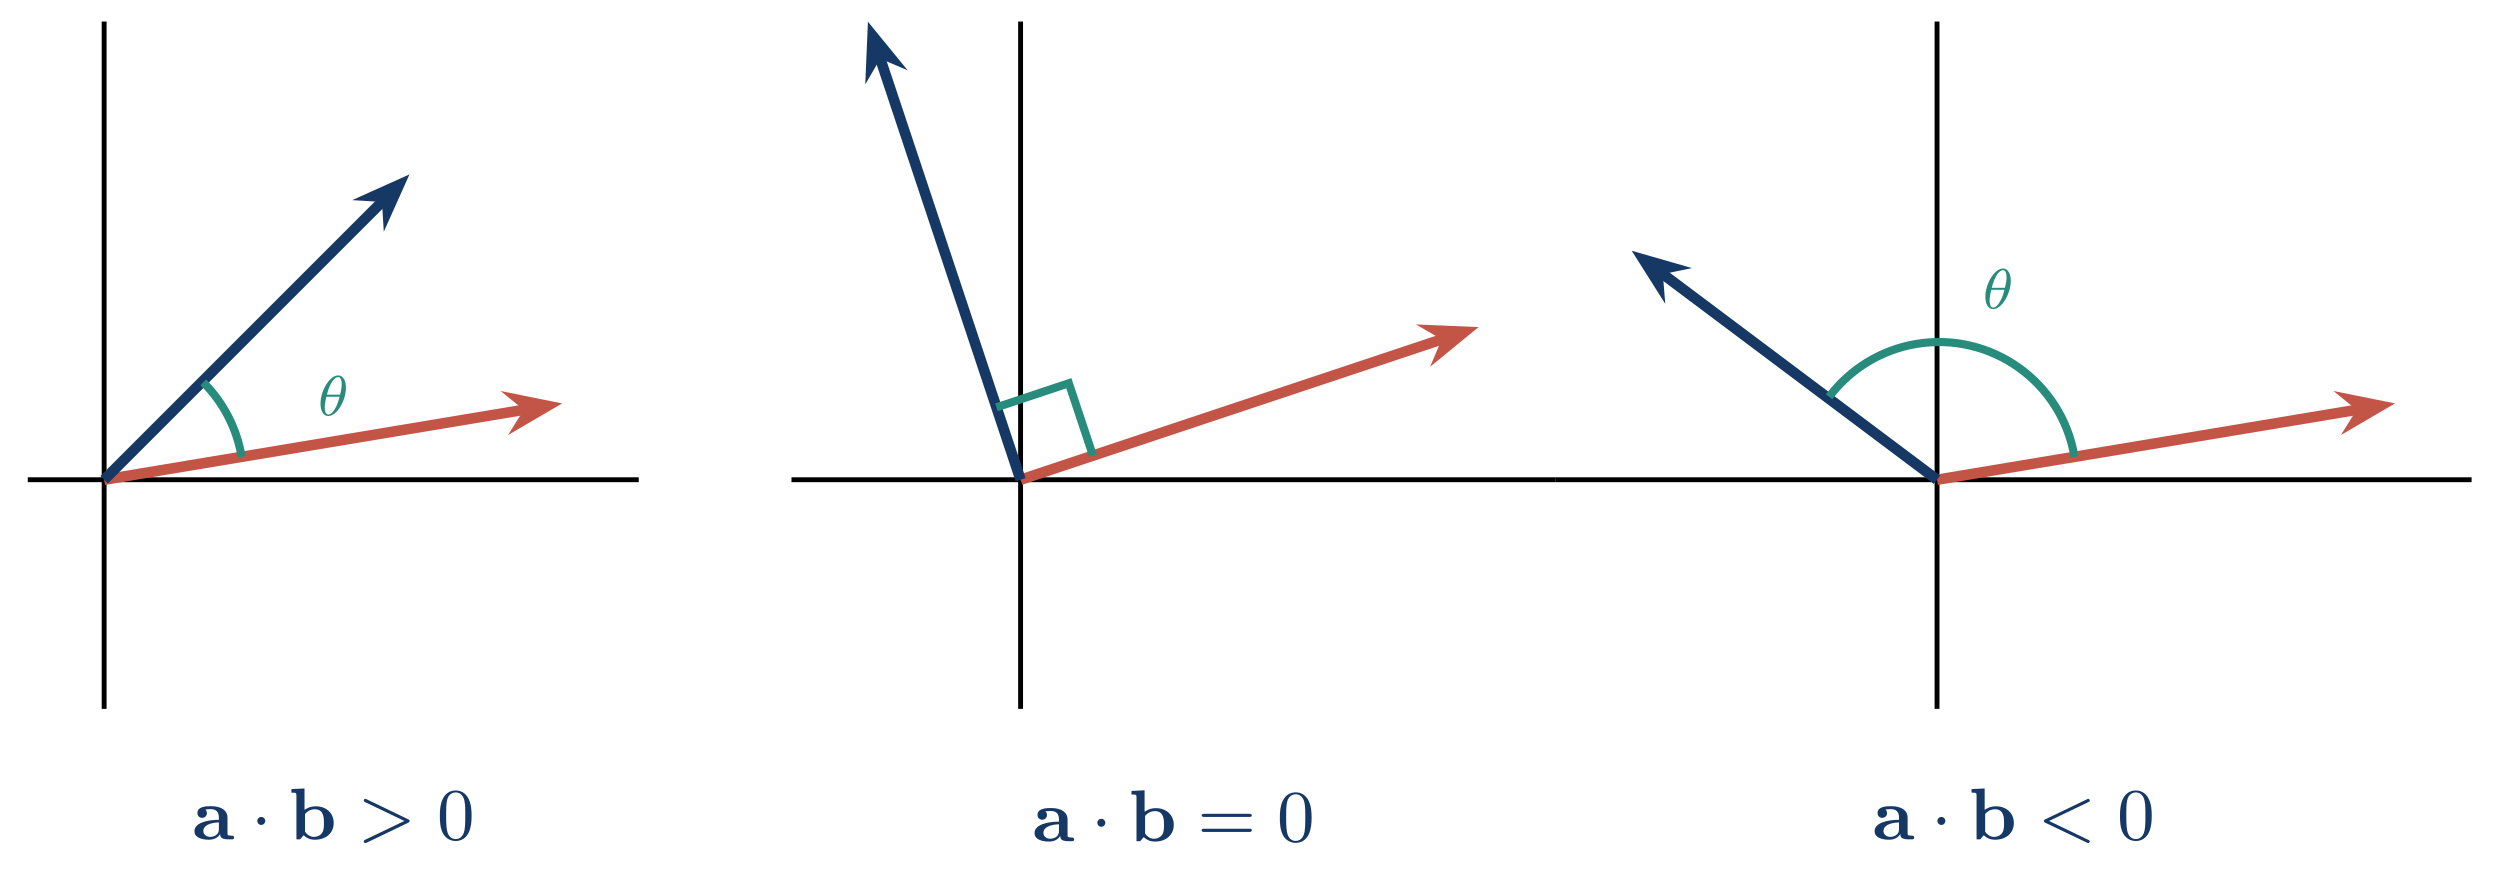
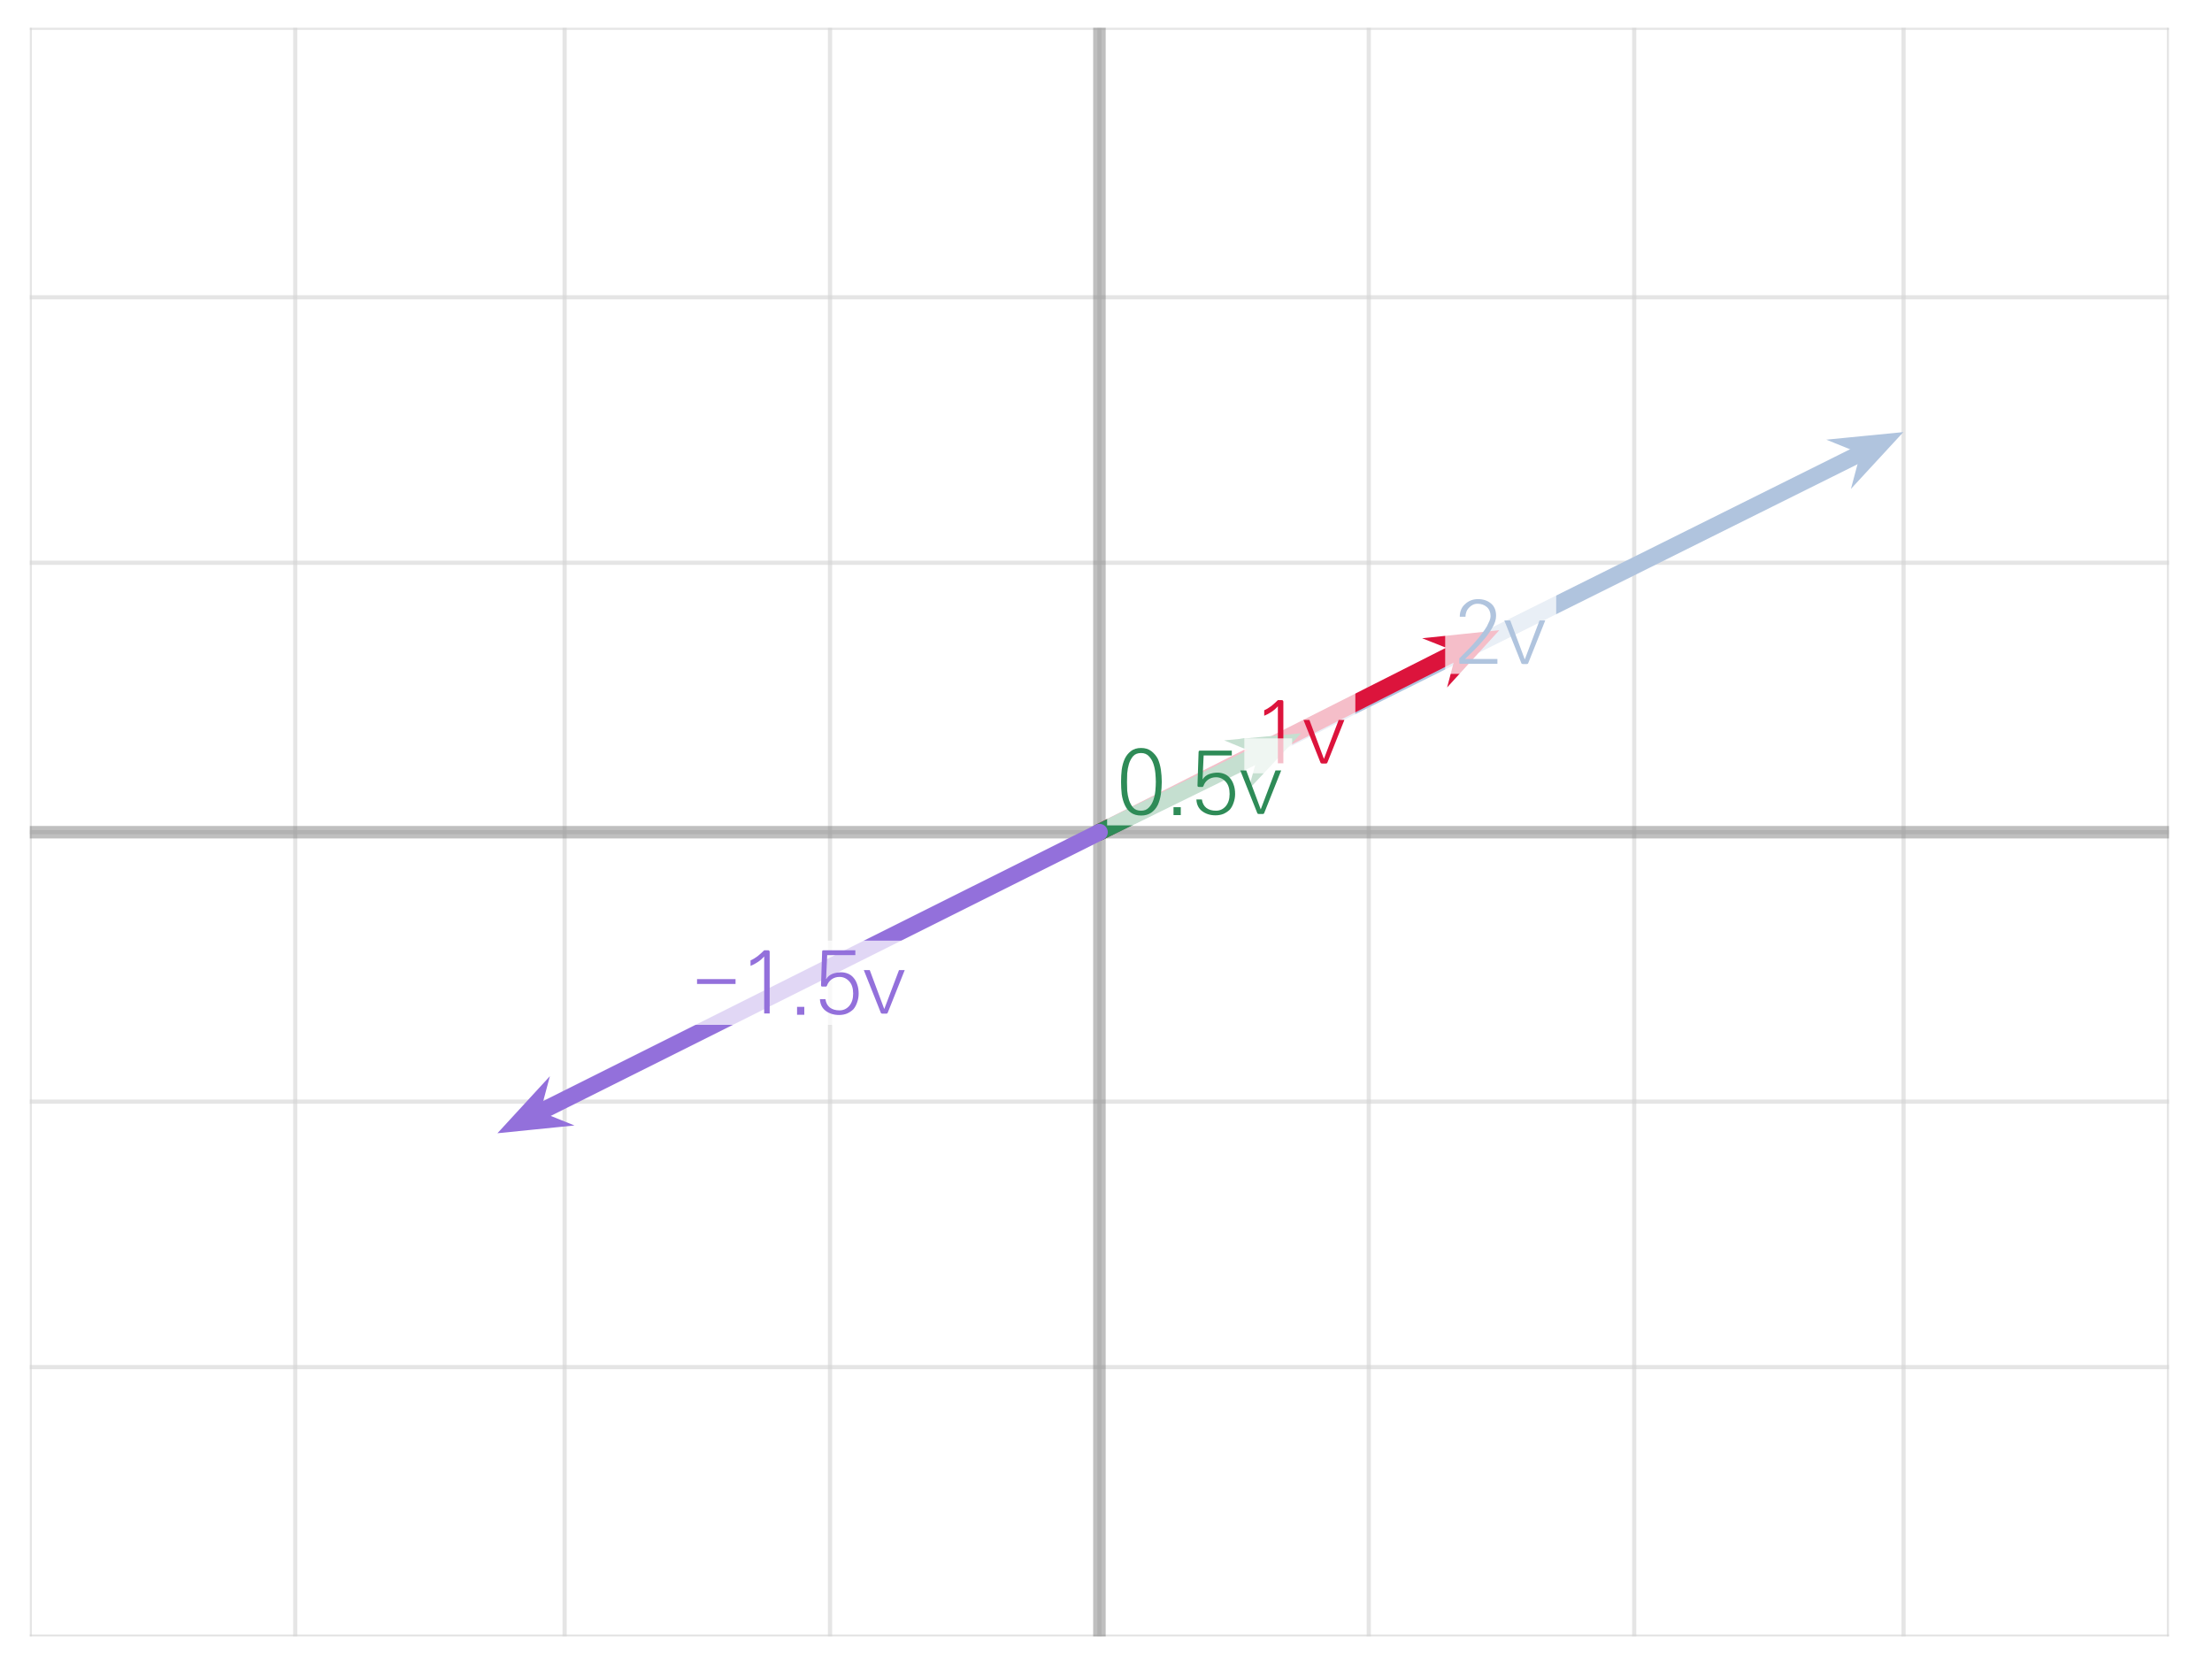
- <svg xmlns="http://www.w3.org/2000/svg" xmlns:xlink="http://www.w3.org/1999/xlink" width="303.92pt" height="108.18pt" viewBox="0 0 303.92 108.18">
+ <svg xmlns="http://www.w3.org/2000/svg" xmlns:xlink="http://www.w3.org/1999/xlink" width="157.06pt" height="119.07pt" viewBox="0 0 157.06 119.07">
  <defs>
    <g>
      <g id="glyph-0-0">
-         <path d="M 3.531 -3.375 C 3.531 -4.094 3.266 -4.875 2.578 -4.875 C 1.547 -4.875 0.438 -3.016 0.438 -1.438 C 0.438 -0.609 0.75 0.062 1.391 0.062 C 2.438 0.062 3.531 -1.828 3.531 -3.375 Z M 1.219 -2.531 C 1.578 -4.016 2.172 -4.672 2.578 -4.672 C 3.016 -4.672 3.016 -3.906 3.016 -3.781 C 3.016 -3.516 2.969 -3.109 2.812 -2.531 Z M 2.75 -2.281 C 2.562 -1.516 2.406 -1.156 2.188 -0.812 C 1.984 -0.453 1.703 -0.125 1.391 -0.125 C 1.016 -0.125 0.953 -0.656 0.953 -1.031 C 0.953 -1.484 1.094 -2.016 1.156 -2.281 Z M 2.75 -2.281 " />
+         <path d="M 0.312 0.078 L 0.312 -0.203 C 0.383 -0.266 0.469 -0.348 0.562 -0.453 C 0.664 -0.555 0.773 -0.664 0.891 -0.781 C 1.016 -0.906 1.141 -1.035 1.266 -1.172 C 1.391 -1.316 1.516 -1.461 1.641 -1.609 C 1.754 -1.742 1.863 -1.883 1.969 -2.031 C 2.082 -2.176 2.18 -2.32 2.266 -2.469 C 2.336 -2.602 2.398 -2.734 2.453 -2.859 C 2.504 -2.984 2.531 -3.094 2.531 -3.188 C 2.531 -3.469 2.441 -3.688 2.266 -3.844 C 2.086 -4 1.867 -4.078 1.609 -4.078 C 1.484 -4.078 1.367 -4.051 1.266 -4 C 1.16 -3.945 1.07 -3.879 1 -3.797 C 0.914 -3.711 0.852 -3.613 0.812 -3.5 C 0.77 -3.395 0.75 -3.281 0.75 -3.156 L 0.344 -3.156 C 0.344 -3.344 0.375 -3.508 0.438 -3.656 C 0.5 -3.812 0.594 -3.941 0.719 -4.047 C 0.832 -4.16 0.969 -4.25 1.125 -4.312 C 1.281 -4.375 1.453 -4.406 1.641 -4.406 C 2.004 -4.406 2.305 -4.305 2.547 -4.109 C 2.797 -3.91 2.922 -3.613 2.922 -3.219 C 2.922 -2.957 2.836 -2.688 2.672 -2.406 C 2.516 -2.125 2.32 -1.848 2.094 -1.578 C 1.863 -1.297 1.617 -1.031 1.359 -0.781 C 1.109 -0.539 0.895 -0.332 0.719 -0.156 L 3.016 -0.156 L 3.016 0.188 L 0.422 0.188 C 0.379 0.188 0.348 0.18 0.328 0.172 C 0.316 0.16 0.312 0.129 0.312 0.078 Z M 0.312 0.078 " />
      </g>
-       <g id="glyph-1-0">
-         <path d="M 4.312 -2.656 C 4.312 -3.438 3.672 -4.031 2.297 -4.031 C 1.797 -4.031 0.656 -4.016 0.656 -3.203 C 0.656 -2.797 0.953 -2.609 1.234 -2.609 C 1.531 -2.609 1.812 -2.828 1.812 -3.188 C 1.812 -3.453 1.656 -3.594 1.625 -3.625 C 1.719 -3.641 1.938 -3.672 2.266 -3.672 C 2.906 -3.672 3.266 -3.359 3.266 -2.656 L 3.266 -2.375 C 1.797 -2.375 0.297 -1.984 0.297 -1 C 0.297 -0.109 1.406 0.047 2.047 0.047 C 2.719 0.047 3.188 -0.234 3.422 -0.656 C 3.422 -0.422 3.422 0 4.375 0 L 4.812 0 C 4.984 0 5.109 0 5.109 -0.219 C 5.109 -0.438 4.969 -0.438 4.875 -0.438 C 4.312 -0.453 4.312 -0.531 4.312 -0.75 Z M 3.266 -1.234 C 3.266 -0.297 2.234 -0.297 2.203 -0.297 C 1.75 -0.297 1.375 -0.594 1.375 -1 C 1.375 -1.297 1.531 -1.984 3.266 -2.062 Z M 3.266 -1.234 " />
+       <g id="glyph-0-1">
+         <path d="M 1.781 0.125 C 1.77 0.156 1.754 0.176 1.734 0.188 C 1.723 0.195 1.695 0.203 1.656 0.203 L 1.406 0.203 C 1.375 0.203 1.348 0.195 1.328 0.188 C 1.305 0.176 1.289 0.156 1.281 0.125 L 0.078 -2.891 L 0.5 -2.891 L 1.531 -0.125 L 2.578 -2.891 L 2.984 -2.891 Z M 1.781 0.125 " />
      </g>
-       <g id="glyph-1-1">
-         <path d="M 1.953 -6.188 L 0.359 -6.109 L 0.359 -5.672 C 0.906 -5.672 0.969 -5.672 0.969 -5.328 L 0.969 0 L 1.422 0 L 1.844 -0.5 C 2.125 -0.219 2.562 0.047 3.203 0.047 C 4.594 0.047 5.5 -0.781 5.5 -1.984 C 5.5 -3.172 4.625 -4.016 3.312 -4.016 C 2.594 -4.016 2.125 -3.703 1.953 -3.578 Z M 2.016 -3.078 C 2.234 -3.359 2.656 -3.656 3.203 -3.656 C 4.312 -3.656 4.312 -2.578 4.312 -2 C 4.312 -1.625 4.312 -1.156 4.125 -0.844 C 3.828 -0.344 3.281 -0.297 3.109 -0.297 C 2.562 -0.297 2.203 -0.641 2.016 -0.922 Z M 2.016 -3.078 " />
+       <g id="glyph-0-2">
+         <path d="M 1.969 -4.297 C 2.008 -4.297 2.035 -4.285 2.047 -4.266 C 2.066 -4.242 2.078 -4.219 2.078 -4.188 L 2.078 0.188 L 1.688 0.188 L 1.688 -3.859 C 1.539 -3.691 1.383 -3.555 1.219 -3.453 C 1.062 -3.348 0.895 -3.258 0.719 -3.188 L 0.719 -3.578 C 0.883 -3.648 1.051 -3.75 1.219 -3.875 C 1.383 -4.008 1.539 -4.148 1.688 -4.297 Z M 1.969 -4.297 " />
      </g>
-       <g id="glyph-2-0">
-         <path d="M 1.75 -2.234 C 1.75 -2.5 1.547 -2.719 1.266 -2.719 C 0.984 -2.719 0.781 -2.5 0.781 -2.234 C 0.781 -1.984 0.984 -1.75 1.266 -1.75 C 1.547 -1.75 1.75 -1.984 1.75 -2.234 Z M 1.75 -2.234 " />
+       <g id="glyph-0-3">
+         <path d="M 1.719 -4.125 C 1.477 -4.125 1.289 -4.051 1.156 -3.906 C 1.031 -3.758 0.93 -3.578 0.859 -3.359 C 0.797 -3.148 0.754 -2.926 0.734 -2.688 C 0.723 -2.445 0.719 -2.242 0.719 -2.078 C 0.719 -1.898 0.723 -1.691 0.734 -1.453 C 0.754 -1.223 0.797 -1.004 0.859 -0.797 C 0.93 -0.578 1.031 -0.395 1.156 -0.25 C 1.289 -0.102 1.477 -0.031 1.719 -0.031 C 1.945 -0.031 2.129 -0.102 2.266 -0.25 C 2.41 -0.395 2.52 -0.578 2.594 -0.797 C 2.664 -1.004 2.711 -1.223 2.734 -1.453 C 2.754 -1.691 2.766 -1.898 2.766 -2.078 C 2.766 -2.242 2.754 -2.445 2.734 -2.688 C 2.711 -2.926 2.664 -3.148 2.594 -3.359 C 2.52 -3.578 2.41 -3.758 2.266 -3.906 C 2.129 -4.051 1.945 -4.125 1.719 -4.125 Z M 1.719 -4.484 C 2.008 -4.484 2.25 -4.41 2.438 -4.266 C 2.633 -4.117 2.789 -3.938 2.906 -3.719 C 3.008 -3.488 3.082 -3.227 3.125 -2.938 C 3.164 -2.656 3.188 -2.367 3.188 -2.078 C 3.188 -1.785 3.164 -1.492 3.125 -1.203 C 3.082 -0.922 3.008 -0.664 2.906 -0.438 C 2.789 -0.207 2.633 -0.023 2.438 0.109 C 2.25 0.242 2.008 0.312 1.719 0.312 C 1.426 0.312 1.188 0.242 1 0.109 C 0.812 -0.023 0.664 -0.207 0.562 -0.438 C 0.457 -0.664 0.383 -0.922 0.344 -1.203 C 0.312 -1.492 0.297 -1.785 0.297 -2.078 C 0.297 -2.367 0.312 -2.656 0.344 -2.938 C 0.383 -3.227 0.457 -3.488 0.562 -3.719 C 0.664 -3.938 0.812 -4.117 1 -4.266 C 1.188 -4.41 1.426 -4.484 1.719 -4.484 Z M 1.719 -4.484 " />
      </g>
-       <g id="glyph-3-0">
-         <path d="M 6.156 -2.016 C 6.266 -2.062 6.344 -2.109 6.344 -2.234 C 6.344 -2.344 6.25 -2.406 6.156 -2.438 L 1.141 -4.859 C 1.016 -4.922 0.969 -4.922 0.953 -4.922 C 0.844 -4.922 0.766 -4.812 0.766 -4.734 C 0.766 -4.625 0.812 -4.578 0.938 -4.516 L 5.703 -2.234 L 0.938 0.047 C 0.812 0.109 0.766 0.156 0.766 0.266 C 0.766 0.328 0.812 0.453 0.969 0.453 C 0.969 0.453 1.016 0.453 1.125 0.406 Z M 6.156 -2.016 " />
+       <g id="glyph-0-4">
+         <path d="M 1.109 0.281 L 0.594 0.281 L 0.594 -0.281 L 1.109 -0.281 Z M 1.109 0.281 " />
      </g>
-       <g id="glyph-3-1">
-         <path d="M 6.156 -4.516 C 6.25 -4.547 6.344 -4.609 6.344 -4.719 C 6.344 -4.812 6.266 -4.922 6.141 -4.922 C 6.141 -4.922 6.094 -4.922 5.984 -4.859 L 0.938 -2.438 C 0.859 -2.406 0.766 -2.344 0.766 -2.234 C 0.766 -2.109 0.844 -2.062 0.938 -2.016 L 5.969 0.391 C 6.094 0.453 6.125 0.453 6.141 0.453 C 6.281 0.453 6.344 0.328 6.344 0.266 C 6.344 0.156 6.281 0.109 6.188 0.078 L 1.391 -2.234 Z M 6.156 -4.516 " />
+       <g id="glyph-0-5">
+         <path d="M 0.547 -4.188 C 0.547 -4.219 0.551 -4.242 0.562 -4.266 C 0.582 -4.285 0.613 -4.297 0.656 -4.297 L 2.906 -4.297 L 2.906 -3.953 L 0.906 -3.953 L 0.828 -2.25 C 0.941 -2.426 1.094 -2.551 1.281 -2.625 C 1.477 -2.695 1.68 -2.734 1.891 -2.734 C 2.055 -2.734 2.219 -2.703 2.375 -2.641 C 2.531 -2.578 2.66 -2.484 2.766 -2.359 C 2.879 -2.234 2.969 -2.078 3.031 -1.891 C 3.102 -1.703 3.141 -1.477 3.141 -1.219 C 3.141 -1 3.102 -0.789 3.031 -0.594 C 2.969 -0.406 2.879 -0.242 2.766 -0.109 C 2.641 0.012 2.492 0.113 2.328 0.188 C 2.16 0.258 1.969 0.297 1.75 0.297 C 1.375 0.297 1.055 0.195 0.797 0 C 0.547 -0.188 0.41 -0.461 0.391 -0.828 L 0.781 -0.828 C 0.82 -0.566 0.926 -0.367 1.094 -0.234 C 1.27 -0.098 1.5 -0.031 1.781 -0.031 C 2.051 -0.031 2.281 -0.133 2.469 -0.344 C 2.656 -0.562 2.75 -0.852 2.75 -1.219 C 2.75 -1.602 2.656 -1.895 2.469 -2.094 C 2.281 -2.301 2.051 -2.406 1.781 -2.406 C 1.57 -2.406 1.383 -2.348 1.219 -2.234 C 1.062 -2.117 0.953 -1.969 0.891 -1.781 C 0.867 -1.75 0.852 -1.727 0.844 -1.719 C 0.832 -1.719 0.812 -1.719 0.781 -1.719 L 0.578 -1.719 C 0.547 -1.719 0.52 -1.723 0.5 -1.734 C 0.477 -1.754 0.469 -1.785 0.469 -1.828 Z M 0.547 -4.188 " />
      </g>
-       <g id="glyph-4-0">
-         <path d="M 4.219 -2.844 C 4.219 -3.453 4.188 -4.219 3.875 -4.875 C 3.484 -5.719 2.812 -5.938 2.281 -5.938 C 1.75 -5.938 1.078 -5.719 0.688 -4.859 C 0.406 -4.25 0.359 -3.531 0.359 -2.844 C 0.359 -2.266 0.375 -1.406 0.75 -0.703 C 1.172 0.047 1.875 0.203 2.281 0.203 C 2.859 0.203 3.516 -0.047 3.891 -0.875 C 4.156 -1.469 4.219 -2.141 4.219 -2.844 Z M 2.281 -0.031 C 2.016 -0.031 1.375 -0.156 1.219 -1.156 C 1.125 -1.688 1.125 -2.453 1.125 -2.953 C 1.125 -3.562 1.125 -4.266 1.234 -4.75 C 1.406 -5.547 1.984 -5.703 2.281 -5.703 C 2.625 -5.703 3.172 -5.531 3.344 -4.703 C 3.453 -4.219 3.453 -3.516 3.453 -2.953 C 3.453 -2.406 3.453 -1.656 3.359 -1.125 C 3.172 -0.109 2.516 -0.031 2.281 -0.031 Z M 2.281 -0.031 " />
-       </g>
-       <g id="glyph-4-1">
-         <path d="M 6.312 -2.953 C 6.438 -2.953 6.594 -2.953 6.594 -3.141 C 6.594 -3.328 6.406 -3.328 6.266 -3.328 L 0.844 -3.328 C 0.703 -3.328 0.5 -3.328 0.5 -3.141 C 0.5 -2.953 0.688 -2.953 0.797 -2.953 Z M 6.266 -1.125 C 6.406 -1.125 6.594 -1.125 6.594 -1.328 C 6.594 -1.516 6.438 -1.516 6.312 -1.516 L 0.797 -1.516 C 0.688 -1.516 0.5 -1.516 0.5 -1.328 C 0.5 -1.125 0.703 -1.125 0.844 -1.125 Z M 6.266 -1.125 " />
+       <g id="glyph-0-6">
+         <path d="M 3.125 -2.25 L 3.125 -1.906 L 0.391 -1.906 L 0.391 -2.25 Z M 3.125 -2.25 " />
      </g>
    </g>
    <clipPath id="clip-0">
-       <path clip-rule="nonzero" d="M 1.102 31 L 83 31 L 83 77 L 1.102 77 Z M 1.102 31 " />
+       <path clip-rule="nonzero" d="M 2.117 1.973 L 3 1.973 L 3 116.172 L 2.117 116.172 Z M 2.117 1.973 " />
    </clipPath>
    <clipPath id="clip-1">
-       <path clip-rule="nonzero" d="M 1.102 6 L 65 6 L 65 77 L 1.102 77 Z M 1.102 6 " />
+       <path clip-rule="nonzero" d="M 20 1.973 L 22 1.973 L 22 116.172 L 20 116.172 Z M 20 1.973 " />
    </clipPath>
    <clipPath id="clip-2">
-       <path clip-rule="nonzero" d="M 217 31 L 302.738 31 L 302.738 77 L 217 77 Z M 217 31 " />
+       <path clip-rule="nonzero" d="M 39 1.973 L 41 1.973 L 41 116.172 L 39 116.172 Z M 39 1.973 " />
    </clipPath>
    <clipPath id="clip-3">
-       <path clip-rule="nonzero" d="M 269 31 L 302.738 31 L 302.738 68 L 269 68 Z M 269 31 " />
+       <path clip-rule="nonzero" d="M 58 1.973 L 60 1.973 L 60 116.172 L 58 116.172 Z M 58 1.973 " />
+     </clipPath>
+     <clipPath id="clip-4">
+       <path clip-rule="nonzero" d="M 77 1.973 L 79 1.973 L 79 116.172 L 77 116.172 Z M 77 1.973 " />
+     </clipPath>
+     <clipPath id="clip-5">
+       <path clip-rule="nonzero" d="M 97 1.973 L 98 1.973 L 98 116.172 L 97 116.172 Z M 97 1.973 " />
+     </clipPath>
+     <clipPath id="clip-6">
+       <path clip-rule="nonzero" d="M 115 1.973 L 117 1.973 L 117 116.172 L 115 116.172 Z M 115 1.973 " />
+     </clipPath>
+     <clipPath id="clip-7">
+       <path clip-rule="nonzero" d="M 135 1.973 L 136 1.973 L 136 116.172 L 135 116.172 Z M 135 1.973 " />
+     </clipPath>
+     <clipPath id="clip-8">
+       <path clip-rule="nonzero" d="M 153 1.973 L 154.004 1.973 L 154.004 116.172 L 153 116.172 Z M 153 1.973 " />
+     </clipPath>
+     <clipPath id="clip-9">
+       <path clip-rule="nonzero" d="M 2.117 116 L 154.004 116 L 154.004 116.172 L 2.117 116.172 Z M 2.117 116 " />
+     </clipPath>
+     <clipPath id="clip-10">
+       <path clip-rule="nonzero" d="M 2.117 96 L 154.004 96 L 154.004 98 L 2.117 98 Z M 2.117 96 " />
+     </clipPath>
+     <clipPath id="clip-11">
+       <path clip-rule="nonzero" d="M 2.117 78 L 154.004 78 L 154.004 79 L 2.117 79 Z M 2.117 78 " />
+     </clipPath>
+     <clipPath id="clip-12">
+       <path clip-rule="nonzero" d="M 2.117 58 L 154.004 58 L 154.004 60 L 2.117 60 Z M 2.117 58 " />
+     </clipPath>
+     <clipPath id="clip-13">
+       <path clip-rule="nonzero" d="M 2.117 39 L 154.004 39 L 154.004 41 L 2.117 41 Z M 2.117 39 " />
+     </clipPath>
+     <clipPath id="clip-14">
+       <path clip-rule="nonzero" d="M 2.117 20 L 154.004 20 L 154.004 22 L 2.117 22 Z M 2.117 20 " />
+     </clipPath>
+     <clipPath id="clip-15">
+       <path clip-rule="nonzero" d="M 2.117 1.973 L 154.004 1.973 L 154.004 3 L 2.117 3 Z M 2.117 1.973 " />
+     </clipPath>
+     <clipPath id="clip-16">
+       <path clip-rule="nonzero" d="M 2.117 58 L 154.004 58 L 154.004 60 L 2.117 60 Z M 2.117 58 " />
+     </clipPath>
+     <clipPath id="clip-17">
+       <path clip-rule="nonzero" d="M 77 1.973 L 79 1.973 L 79 116.172 L 77 116.172 Z M 77 1.973 " />
    </clipPath>
  </defs>
-   <path fill="none" stroke-width="0.598" stroke-linecap="butt" stroke-linejoin="miter" stroke="rgb(0%, 0%, 0%)" stroke-opacity="1" stroke-miterlimit="10" d="M -9.353 0.002 L 65.483 0.002 " transform="matrix(0.992477, 0, 0, -0.992477, 12.66187, 58.32192)" />
-   <path fill="none" stroke-width="0.598" stroke-linecap="butt" stroke-linejoin="miter" stroke="rgb(0%, 0%, 0%)" stroke-opacity="1" stroke-miterlimit="10" d="M -0.002 -28.065 L -0.002 56.127 " transform="matrix(0.992477, 0, 0, -0.992477, 12.66187, 58.32192)" />
  <g clip-path="url(#clip-0)">
-     <path fill="none" stroke-width="1.295" stroke-linecap="butt" stroke-linejoin="miter" stroke="rgb(76.5%, 33.299%, 27.499%)" stroke-opacity="1" stroke-miterlimit="10" d="M -0.002 0.002 L 51.893 8.649 " transform="matrix(0.992477, 0, 0, -0.992477, 12.66187, 58.32192)" />
+     <path fill="none" stroke-width="0.299" stroke-linecap="round" stroke-linejoin="round" stroke="rgb(82.7%, 82.7%, 82.7%)" stroke-opacity="0.6" stroke-miterlimit="10" d="M -76.538 -57.545 L -76.538 57.546 " transform="matrix(0.99225, 0, 0, -0.99225, 78.06166, 59.07261)" />
  </g>
-   <path fill-rule="nonzero" fill="rgb(76.5%, 33.299%, 27.499%)" fill-opacity="1" stroke-width="1.196" stroke-linecap="butt" stroke-linejoin="miter" stroke="rgb(76.5%, 33.299%, 27.499%)" stroke-opacity="1" stroke-miterlimit="10" d="M 5.383 -0.001 L 1.931 1.313 L 3.093 0.002 L 1.932 -1.313 Z M 5.383 -0.001 " transform="matrix(0.97892, -0.163143, -0.163143, -0.97892, 61.42929, 50.19397)" />
  <g clip-path="url(#clip-1)">
-     <path fill="none" stroke-width="1.295" stroke-linecap="butt" stroke-linejoin="miter" stroke="rgb(8.6%, 21.999%, 39.2%)" stroke-opacity="1" stroke-miterlimit="10" d="M -0.002 0.002 L 34.382 34.385 " transform="matrix(0.992477, 0, 0, -0.992477, 12.66187, 58.32192)" />
+     <path fill="none" stroke-width="0.299" stroke-linecap="round" stroke-linejoin="round" stroke="rgb(82.7%, 82.7%, 82.7%)" stroke-opacity="0.6" stroke-miterlimit="10" d="M -57.543 -57.545 L -57.543 57.546 " transform="matrix(0.99225, 0, 0, -0.99225, 78.06166, 59.07261)" />
  </g>
-   <path fill-rule="nonzero" fill="rgb(8.6%, 21.999%, 39.2%)" fill-opacity="1" stroke-width="1.196" stroke-linecap="butt" stroke-linejoin="miter" stroke="rgb(8.6%, 21.999%, 39.2%)" stroke-opacity="1" stroke-miterlimit="10" d="M 5.384 0.002 L 1.93 1.313 L 3.093 -0 L 1.93 -1.314 Z M 5.384 0.002 " transform="matrix(0.701781, -0.701781, -0.701781, -0.701781, 44.82502, 26.15878)" />
-   <path fill="none" stroke-width="0.996" stroke-linecap="butt" stroke-linejoin="miter" stroke="rgb(15.7%, 54.9%, 48.999%)" stroke-opacity="1" stroke-miterlimit="10" d="M 16.84 2.808 C 16.261 6.264 14.616 9.456 12.136 11.935 " transform="matrix(0.992477, 0, 0, -0.992477, 12.66187, 58.32192)" />
-   <g fill="rgb(15.7%, 54.9%, 48.999%)" fill-opacity="1">
-     <use xlink:href="#glyph-0-0" x="38.525" y="50.513" />
+   <g clip-path="url(#clip-2)">
+     <path fill="none" stroke-width="0.299" stroke-linecap="round" stroke-linejoin="round" stroke="rgb(82.7%, 82.7%, 82.7%)" stroke-opacity="0.6" stroke-miterlimit="10" d="M -38.268 -57.545 L -38.268 57.546 " transform="matrix(0.99225, 0, 0, -0.99225, 78.06166, 59.07261)" />
  </g>
-   <g fill="rgb(8.6%, 21.999%, 39.2%)" fill-opacity="1">
-     <use xlink:href="#glyph-1-0" x="23.343" y="102.036" />
+   <g clip-path="url(#clip-3)">
+     <path fill="none" stroke-width="0.299" stroke-linecap="round" stroke-linejoin="round" stroke="rgb(82.7%, 82.7%, 82.7%)" stroke-opacity="0.6" stroke-miterlimit="10" d="M -19.277 -57.545 L -19.277 57.546 " transform="matrix(0.99225, 0, 0, -0.99225, 78.06166, 59.07261)" />
  </g>
-   <g fill="rgb(8.6%, 21.999%, 39.2%)" fill-opacity="1">
-     <use xlink:href="#glyph-2-0" x="30.494" y="102.036" />
+   <g clip-path="url(#clip-4)">
+     <path fill="none" stroke-width="0.299" stroke-linecap="round" stroke-linejoin="round" stroke="rgb(82.7%, 82.7%, 82.7%)" stroke-opacity="0.6" stroke-miterlimit="10" d="M 0.001 -57.545 L 0.001 57.546 " transform="matrix(0.99225, 0, 0, -0.99225, 78.06166, 59.07261)" />
  </g>
-   <g fill="rgb(8.6%, 21.999%, 39.2%)" fill-opacity="1">
-     <use xlink:href="#glyph-1-1" x="35.067" y="102.036" />
+   <g clip-path="url(#clip-5)">
+     <path fill="none" stroke-width="0.299" stroke-linecap="round" stroke-linejoin="round" stroke="rgb(82.7%, 82.7%, 82.7%)" stroke-opacity="0.6" stroke-miterlimit="10" d="M 19.275 -57.545 L 19.275 57.546 " transform="matrix(0.99225, 0, 0, -0.99225, 78.06166, 59.07261)" />
  </g>
-   <g fill="rgb(8.6%, 21.999%, 39.2%)" fill-opacity="1">
-     <use xlink:href="#glyph-3-0" x="43.457" y="102.036" />
+   <g clip-path="url(#clip-6)">
+     <path fill="none" stroke-width="0.299" stroke-linecap="round" stroke-linejoin="round" stroke="rgb(82.7%, 82.7%, 82.7%)" stroke-opacity="0.6" stroke-miterlimit="10" d="M 38.27 -57.545 L 38.27 57.546 " transform="matrix(0.99225, 0, 0, -0.99225, 78.06166, 59.07261)" />
  </g>
-   <g fill="rgb(8.6%, 21.999%, 39.2%)" fill-opacity="1">
-     <use xlink:href="#glyph-4-0" x="53.112" y="102.036" />
+   <g clip-path="url(#clip-7)">
+     <path fill="none" stroke-width="0.299" stroke-linecap="round" stroke-linejoin="round" stroke="rgb(82.7%, 82.7%, 82.7%)" stroke-opacity="0.6" stroke-miterlimit="10" d="M 57.544 -57.545 L 57.544 57.546 " transform="matrix(0.99225, 0, 0, -0.99225, 78.06166, 59.07261)" />
  </g>
-   <path fill="none" stroke-width="0.598" stroke-linecap="butt" stroke-linejoin="miter" stroke="rgb(0%, 0%, 0%)" stroke-opacity="1" stroke-miterlimit="10" d="M 84.19 0.002 L 177.734 0.002 " transform="matrix(0.992477, 0, 0, -0.992477, 12.66187, 58.32192)" />
-   <path fill="none" stroke-width="0.598" stroke-linecap="butt" stroke-linejoin="miter" stroke="rgb(0%, 0%, 0%)" stroke-opacity="1" stroke-miterlimit="10" d="M 112.253 -28.065 L 112.253 56.127 " transform="matrix(0.992477, 0, 0, -0.992477, 12.66187, 58.32192)" />
-   <path fill="none" stroke-width="1.295" stroke-linecap="butt" stroke-linejoin="miter" stroke="rgb(76.5%, 33.299%, 27.499%)" stroke-opacity="1" stroke-miterlimit="10" d="M 112.253 0.002 L 164.309 17.351 " transform="matrix(0.992477, 0, 0, -0.992477, 12.66187, 58.32192)" />
-   <path fill-rule="nonzero" fill="rgb(76.5%, 33.299%, 27.499%)" fill-opacity="1" stroke-width="1.196" stroke-linecap="butt" stroke-linejoin="miter" stroke="rgb(76.5%, 33.299%, 27.499%)" stroke-opacity="1" stroke-miterlimit="10" d="M 5.383 -0.001 L 1.93 1.316 L 3.092 -0.001 L 1.932 -1.315 Z M 5.383 -0.001 " transform="matrix(0.941503, -0.313831, -0.313831, -0.941503, 173.104, 41.9777)" />
-   <path fill="none" stroke-width="1.295" stroke-linecap="butt" stroke-linejoin="miter" stroke="rgb(8.6%, 21.999%, 39.2%)" stroke-opacity="1" stroke-miterlimit="10" d="M 112.253 0.002 L 94.904 52.057 " transform="matrix(0.992477, 0, 0, -0.992477, 12.66187, 58.32192)" />
-   <path fill-rule="nonzero" fill="rgb(8.6%, 21.999%, 39.2%)" fill-opacity="1" stroke-width="1.196" stroke-linecap="butt" stroke-linejoin="miter" stroke="rgb(8.6%, 21.999%, 39.2%)" stroke-opacity="1" stroke-miterlimit="10" d="M 5.385 -0.002 L 1.932 1.315 L 3.095 -0.002 L 1.931 -1.315 Z M 5.385 -0.002 " transform="matrix(-0.313831, -0.941503, -0.941503, 0.313831, 107.7272, 9.289317)" />
-   <path fill="none" stroke-width="0.996" stroke-linecap="butt" stroke-linejoin="miter" stroke="rgb(15.7%, 54.9%, 48.999%)" stroke-opacity="1" stroke-miterlimit="10" d="M 121.12 2.957 L 118.165 11.825 L 109.297 8.869 " transform="matrix(0.992477, 0, 0, -0.992477, 12.66187, 58.32192)" />
-   <g fill="rgb(8.6%, 21.999%, 39.2%)" fill-opacity="1">
-     <use xlink:href="#glyph-1-0" x="125.469" y="102.262" />
+   <g clip-path="url(#clip-8)">
+     <path fill="none" stroke-width="0.299" stroke-linecap="round" stroke-linejoin="round" stroke="rgb(82.7%, 82.7%, 82.7%)" stroke-opacity="0.6" stroke-miterlimit="10" d="M 76.535 -57.545 L 76.535 57.546 " transform="matrix(0.99225, 0, 0, -0.99225, 78.06166, 59.07261)" />
  </g>
-   <g fill="rgb(8.6%, 21.999%, 39.2%)" fill-opacity="1">
-     <use xlink:href="#glyph-2-0" x="132.62" y="102.262" />
+   <g clip-path="url(#clip-9)">
+     <path fill="none" stroke-width="0.299" stroke-linecap="round" stroke-linejoin="round" stroke="rgb(82.7%, 82.7%, 82.7%)" stroke-opacity="0.6" stroke-miterlimit="10" d="M -76.538 -57.545 L 76.535 -57.545 " transform="matrix(0.99225, 0, 0, -0.99225, 78.06166, 59.07261)" />
  </g>
-   <g fill="rgb(8.6%, 21.999%, 39.2%)" fill-opacity="1">
-     <use xlink:href="#glyph-1-1" x="137.193" y="102.262" />
+   <g clip-path="url(#clip-10)">
+     <path fill="none" stroke-width="0.299" stroke-linecap="round" stroke-linejoin="round" stroke="rgb(82.7%, 82.7%, 82.7%)" stroke-opacity="0.6" stroke-miterlimit="10" d="M -76.538 -38.267 L 76.535 -38.267 " transform="matrix(0.99225, 0, 0, -0.99225, 78.06166, 59.07261)" />
  </g>
-   <g fill="rgb(8.6%, 21.999%, 39.2%)" fill-opacity="1">
-     <use xlink:href="#glyph-4-1" x="145.583" y="102.262" />
+   <g clip-path="url(#clip-11)">
+     <path fill="none" stroke-width="0.299" stroke-linecap="round" stroke-linejoin="round" stroke="rgb(82.7%, 82.7%, 82.7%)" stroke-opacity="0.6" stroke-miterlimit="10" d="M -76.538 -19.276 L 76.535 -19.276 " transform="matrix(0.99225, 0, 0, -0.99225, 78.06166, 59.07261)" />
  </g>
-   <g fill="rgb(8.6%, 21.999%, 39.2%)" fill-opacity="1">
-     <use xlink:href="#glyph-4-0" x="155.23" y="102.262" />
+   <g clip-path="url(#clip-12)">
+     <path fill="none" stroke-width="0.299" stroke-linecap="round" stroke-linejoin="round" stroke="rgb(82.7%, 82.7%, 82.7%)" stroke-opacity="0.6" stroke-miterlimit="10" d="M -76.538 -0.002 L 76.535 -0.002 " transform="matrix(0.99225, 0, 0, -0.99225, 78.06166, 59.07261)" />
  </g>
-   <path fill="none" stroke-width="0.598" stroke-linecap="butt" stroke-linejoin="miter" stroke="rgb(0%, 0%, 0%)" stroke-opacity="1" stroke-miterlimit="10" d="M 177.734 0.002 L 289.988 0.002 " transform="matrix(0.992477, 0, 0, -0.992477, 12.66187, 58.32192)" />
-   <path fill="none" stroke-width="0.598" stroke-linecap="butt" stroke-linejoin="miter" stroke="rgb(0%, 0%, 0%)" stroke-opacity="1" stroke-miterlimit="10" d="M 224.508 -28.065 L 224.508 56.127 " transform="matrix(0.992477, 0, 0, -0.992477, 12.66187, 58.32192)" />
-   <g clip-path="url(#clip-2)">
-     <path fill="none" stroke-width="1.295" stroke-linecap="butt" stroke-linejoin="miter" stroke="rgb(76.5%, 33.299%, 27.499%)" stroke-opacity="1" stroke-miterlimit="10" d="M 224.508 0.002 L 276.402 8.649 " transform="matrix(0.992477, 0, 0, -0.992477, 12.66187, 58.32192)" />
+   <g clip-path="url(#clip-13)">
+     <path fill="none" stroke-width="0.299" stroke-linecap="round" stroke-linejoin="round" stroke="rgb(82.7%, 82.7%, 82.7%)" stroke-opacity="0.6" stroke-miterlimit="10" d="M -76.538 19.277 L 76.535 19.277 " transform="matrix(0.99225, 0, 0, -0.99225, 78.06166, 59.07261)" />
  </g>
-   <path fill-rule="nonzero" fill="rgb(76.5%, 33.299%, 27.499%)" fill-opacity="1" d="M 289.52 49.316 L 285.926 48.594 L 287.277 49.688 L 286.352 51.164 Z M 289.52 49.316 " />
-   <g clip-path="url(#clip-3)">
-     <path fill="none" stroke-width="1.196" stroke-linecap="butt" stroke-linejoin="miter" stroke="rgb(76.5%, 33.299%, 27.499%)" stroke-opacity="1" stroke-miterlimit="10" d="M 5.384 -0.001 L 1.932 1.313 L 3.094 0.002 L 1.93 -1.313 Z M 5.384 -0.001 " transform="matrix(0.97892, -0.163143, -0.163143, -0.97892, 284.2484, 50.19397)" />
+   <g clip-path="url(#clip-14)">
+     <path fill="none" stroke-width="0.299" stroke-linecap="round" stroke-linejoin="round" stroke="rgb(82.7%, 82.7%, 82.7%)" stroke-opacity="0.6" stroke-miterlimit="10" d="M -76.538 38.268 L 76.535 38.268 " transform="matrix(0.99225, 0, 0, -0.99225, 78.06166, 59.07261)" />
  </g>
-   <path fill="none" stroke-width="1.295" stroke-linecap="butt" stroke-linejoin="miter" stroke="rgb(8.6%, 21.999%, 39.2%)" stroke-opacity="1" stroke-miterlimit="10" d="M 224.508 0.002 L 190.521 25.49 " transform="matrix(0.992477, 0, 0, -0.992477, 12.66187, 58.32192)" />
-   <path fill-rule="nonzero" fill="rgb(8.6%, 21.999%, 39.2%)" fill-opacity="1" stroke-width="1.196" stroke-linecap="butt" stroke-linejoin="miter" stroke="rgb(8.6%, 21.999%, 39.2%)" stroke-opacity="1" stroke-miterlimit="10" d="M 5.384 0.001 L 1.931 1.313 L 3.093 -0 L 1.932 -1.313 Z M 5.384 0.001 " transform="matrix(-0.793952, -0.595476, -0.595476, 0.793952, 203.971, 34.68952)" />
-   <path fill="none" stroke-width="0.996" stroke-linecap="butt" stroke-linejoin="miter" stroke="rgb(15.7%, 54.9%, 48.999%)" stroke-opacity="1" stroke-miterlimit="10" d="M 241.345 2.808 C 239.81 11.978 231.132 18.17 221.961 16.635 C 217.706 15.922 213.889 13.604 211.291 10.16 " transform="matrix(0.992477, 0, 0, -0.992477, 12.66187, 58.32192)" />
-   <g fill="rgb(15.7%, 54.9%, 48.999%)" fill-opacity="1">
-     <use xlink:href="#glyph-0-0" x="240.919" y="37.515" />
+   <g clip-path="url(#clip-15)">
+     <path fill="none" stroke-width="0.299" stroke-linecap="round" stroke-linejoin="round" stroke="rgb(82.7%, 82.7%, 82.7%)" stroke-opacity="0.6" stroke-miterlimit="10" d="M -76.538 57.546 L 76.535 57.546 " transform="matrix(0.99225, 0, 0, -0.99225, 78.06166, 59.07261)" />
  </g>
-   <g fill="rgb(8.6%, 21.999%, 39.2%)" fill-opacity="1">
-     <use xlink:href="#glyph-1-0" x="227.594" y="102.036" />
+   <g clip-path="url(#clip-16)">
+     <path fill="none" stroke-width="0.897" stroke-linecap="round" stroke-linejoin="round" stroke="rgb(50.2%, 50.2%, 50.2%)" stroke-opacity="0.5" stroke-miterlimit="10" d="M -76.538 -0.002 L 76.535 -0.002 " transform="matrix(0.99225, 0, 0, -0.99225, 78.06166, 59.07261)" />
  </g>
-   <g fill="rgb(8.6%, 21.999%, 39.2%)" fill-opacity="1">
-     <use xlink:href="#glyph-2-0" x="234.744" y="102.036" />
+   <g clip-path="url(#clip-17)">
+     <path fill="none" stroke-width="0.897" stroke-linecap="round" stroke-linejoin="round" stroke="rgb(50.2%, 50.2%, 50.2%)" stroke-opacity="0.5" stroke-miterlimit="10" d="M 0.001 -57.545 L 0.001 57.546 " transform="matrix(0.99225, 0, 0, -0.99225, 78.06166, 59.07261)" />
  </g>
-   <g fill="rgb(8.6%, 21.999%, 39.2%)" fill-opacity="1">
-     <use xlink:href="#glyph-1-1" x="239.318" y="102.036" />
+   <path fill="none" stroke-width="1.196" stroke-linecap="round" stroke-linejoin="round" stroke="rgb(68.999%, 76.9%, 87.099%)" stroke-opacity="1" stroke-miterlimit="10" d="M 0.001 -0.002 L 54.777 27.253 " transform="matrix(0.99225, 0, 0, -0.99225, 78.06166, 59.07261)" />
+   <path fill-rule="nonzero" fill="rgb(68.999%, 76.9%, 87.099%)" fill-opacity="1" stroke-width="0.861" stroke-linecap="round" stroke-linejoin="miter" stroke="rgb(68.999%, 76.9%, 87.099%)" stroke-opacity="1" stroke-miterlimit="10" d="M 3.876 -0.001 L 1.391 0.945 L 2.228 0.001 L 1.392 -0.946 Z M 3.876 -0.001 " transform="matrix(0.888322, -0.441948, -0.441948, -0.888322, 130.6271, 32.91941)" />
+   <path fill="none" stroke-width="1.196" stroke-linecap="round" stroke-linejoin="round" stroke="rgb(86.299%, 7.799%, 23.499%)" stroke-opacity="1" stroke-miterlimit="10" d="M 0.001 -0.002 L 25.873 13.064 " transform="matrix(0.99225, 0, 0, -0.99225, 78.06166, 59.07261)" />
+   <path fill-rule="nonzero" fill="rgb(86.299%, 7.799%, 23.499%)" fill-opacity="1" stroke-width="0.861" stroke-linecap="round" stroke-linejoin="miter" stroke="rgb(86.299%, 7.799%, 23.499%)" stroke-opacity="1" stroke-miterlimit="10" d="M 3.875 -0 L 1.389 0.946 L 2.23 0.001 L 1.39 -0.947 Z M 3.875 -0 " transform="matrix(0.885692, -0.447217, -0.447217, -0.885692, 101.9507, 47.00985)" />
+   <path fill="none" stroke-width="1.196" stroke-linecap="round" stroke-linejoin="round" stroke="rgb(17.999%, 54.5%, 34.099%)" stroke-opacity="1" stroke-miterlimit="10" d="M 0.001 -0.002 L 11.681 5.726 " transform="matrix(0.99225, 0, 0, -0.99225, 78.06166, 59.07261)" />
+   <path fill-rule="nonzero" fill="rgb(17.999%, 54.5%, 34.099%)" fill-opacity="1" stroke-width="0.861" stroke-linecap="round" stroke-linejoin="miter" stroke="rgb(17.999%, 54.5%, 34.099%)" stroke-opacity="1" stroke-miterlimit="10" d="M 3.874 -0.001 L 1.391 0.944 L 2.226 0 L 1.39 -0.945 Z M 3.874 -0.001 " transform="matrix(0.890931, -0.436709, -0.436709, -0.890931, 87.86044, 54.26914)" />
+   <path fill="none" stroke-width="1.196" stroke-linecap="round" stroke-linejoin="round" stroke="rgb(57.599%, 43.9%, 85.899%)" stroke-opacity="1" stroke-miterlimit="10" d="M 0.001 -0.002 L -40.323 -20.162 " transform="matrix(0.99225, 0, 0, -0.99225, 78.06166, 59.07261)" />
+   <path fill-rule="nonzero" fill="rgb(57.599%, 43.9%, 85.899%)" fill-opacity="1" stroke-width="0.861" stroke-linecap="round" stroke-linejoin="miter" stroke="rgb(57.599%, 43.9%, 85.899%)" stroke-opacity="1" stroke-miterlimit="10" d="M 3.879 0 L 1.389 0.946 L 2.227 -0.001 L 1.389 -0.947 Z M 3.879 0 " transform="matrix(-0.887429, 0.443704, 0.443704, 0.887429, 39.83636, 78.18506)" />
+   <path fill-rule="nonzero" fill="rgb(100%, 100%, 100%)" fill-opacity="0.72" d="M 102.613 47.836 L 110.496 47.836 L 110.496 41.848 L 102.613 41.848 Z M 102.613 47.836 " />
+   <g fill="rgb(68.999%, 76.9%, 87.099%)" fill-opacity="1">
+     <use xlink:href="#glyph-0-0" x="103.305" y="46.935" />
+     <use xlink:href="#glyph-0-1" x="106.734" y="46.935" />
  </g>
-   <g fill="rgb(8.6%, 21.999%, 39.2%)" fill-opacity="1">
-     <use xlink:href="#glyph-3-1" x="247.708" y="102.036" />
+   <path fill-rule="nonzero" fill="rgb(100%, 100%, 100%)" fill-opacity="0.72" d="M 88.352 54.895 L 96.234 54.895 L 96.234 49.016 L 88.352 49.016 Z M 88.352 54.895 " />
+   <g fill="rgb(86.299%, 7.799%, 23.499%)" fill-opacity="1">
+     <use xlink:href="#glyph-0-2" x="89.045" y="53.996" />
+     <use xlink:href="#glyph-0-1" x="92.473" y="53.996" />
  </g>
-   <g fill="rgb(8.6%, 21.999%, 39.2%)" fill-opacity="1">
-     <use xlink:href="#glyph-4-0" x="257.363" y="102.036" />
+   <path fill-rule="nonzero" fill="rgb(100%, 100%, 100%)" fill-opacity="0.72" d="M 78.609 58.59 L 91.746 58.59 L 91.746 52.414 L 78.609 52.414 Z M 78.609 58.59 " />
+   <g fill="rgb(17.999%, 54.5%, 34.099%)" fill-opacity="1">
+     <use xlink:href="#glyph-0-3" x="79.302" y="57.58" />
+     <use xlink:href="#glyph-0-4" x="82.73" y="57.58" />
+     <use xlink:href="#glyph-0-5" x="84.557" y="57.58" />
+     <use xlink:href="#glyph-0-1" x="87.986" y="57.58" />
+   </g>
+   <path fill-rule="nonzero" fill="rgb(100%, 100%, 100%)" fill-opacity="0.72" d="M 48.41 72.75 L 65.016 72.75 L 65.016 66.773 L 48.41 66.773 Z M 48.41 72.75 " />
+   <g fill="rgb(57.599%, 43.9%, 85.899%)" fill-opacity="1">
+     <use xlink:href="#glyph-0-6" x="49.101" y="71.753" />
+     <use xlink:href="#glyph-0-2" x="52.572" y="71.753" />
+     <use xlink:href="#glyph-0-4" x="56" y="71.753" />
+     <use xlink:href="#glyph-0-5" x="57.827" y="71.753" />
+     <use xlink:href="#glyph-0-1" x="61.255" y="71.753" />
  </g>
</svg>
